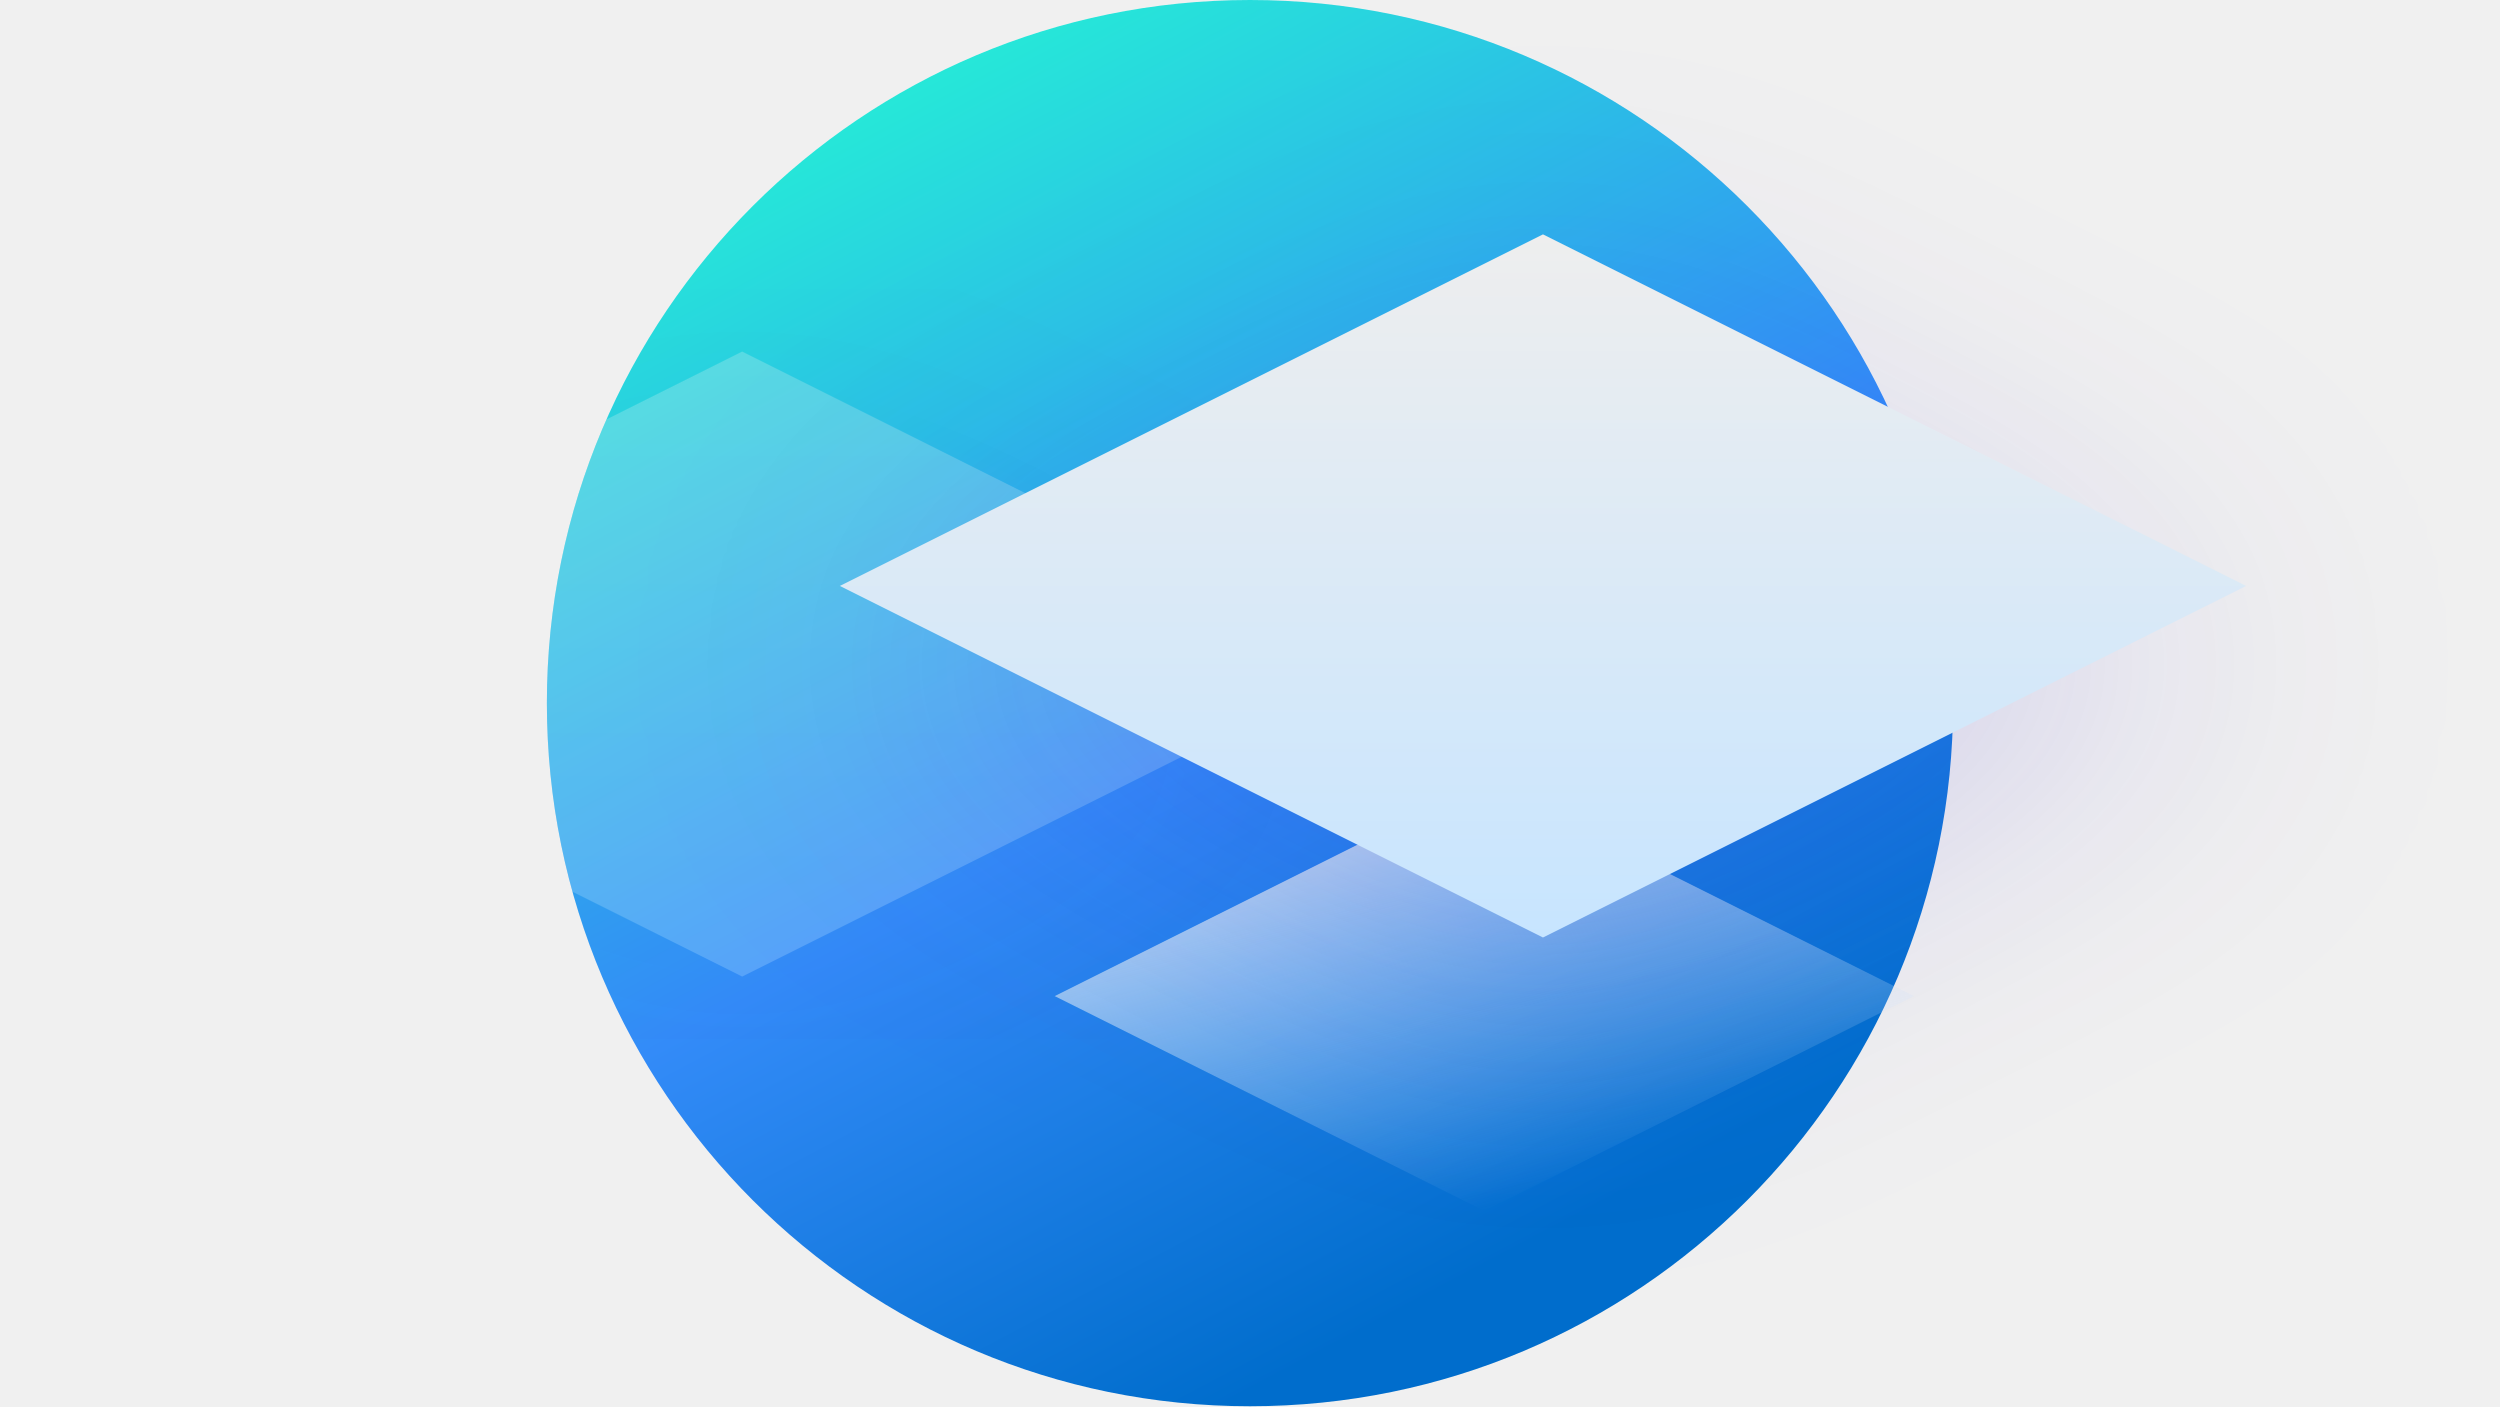
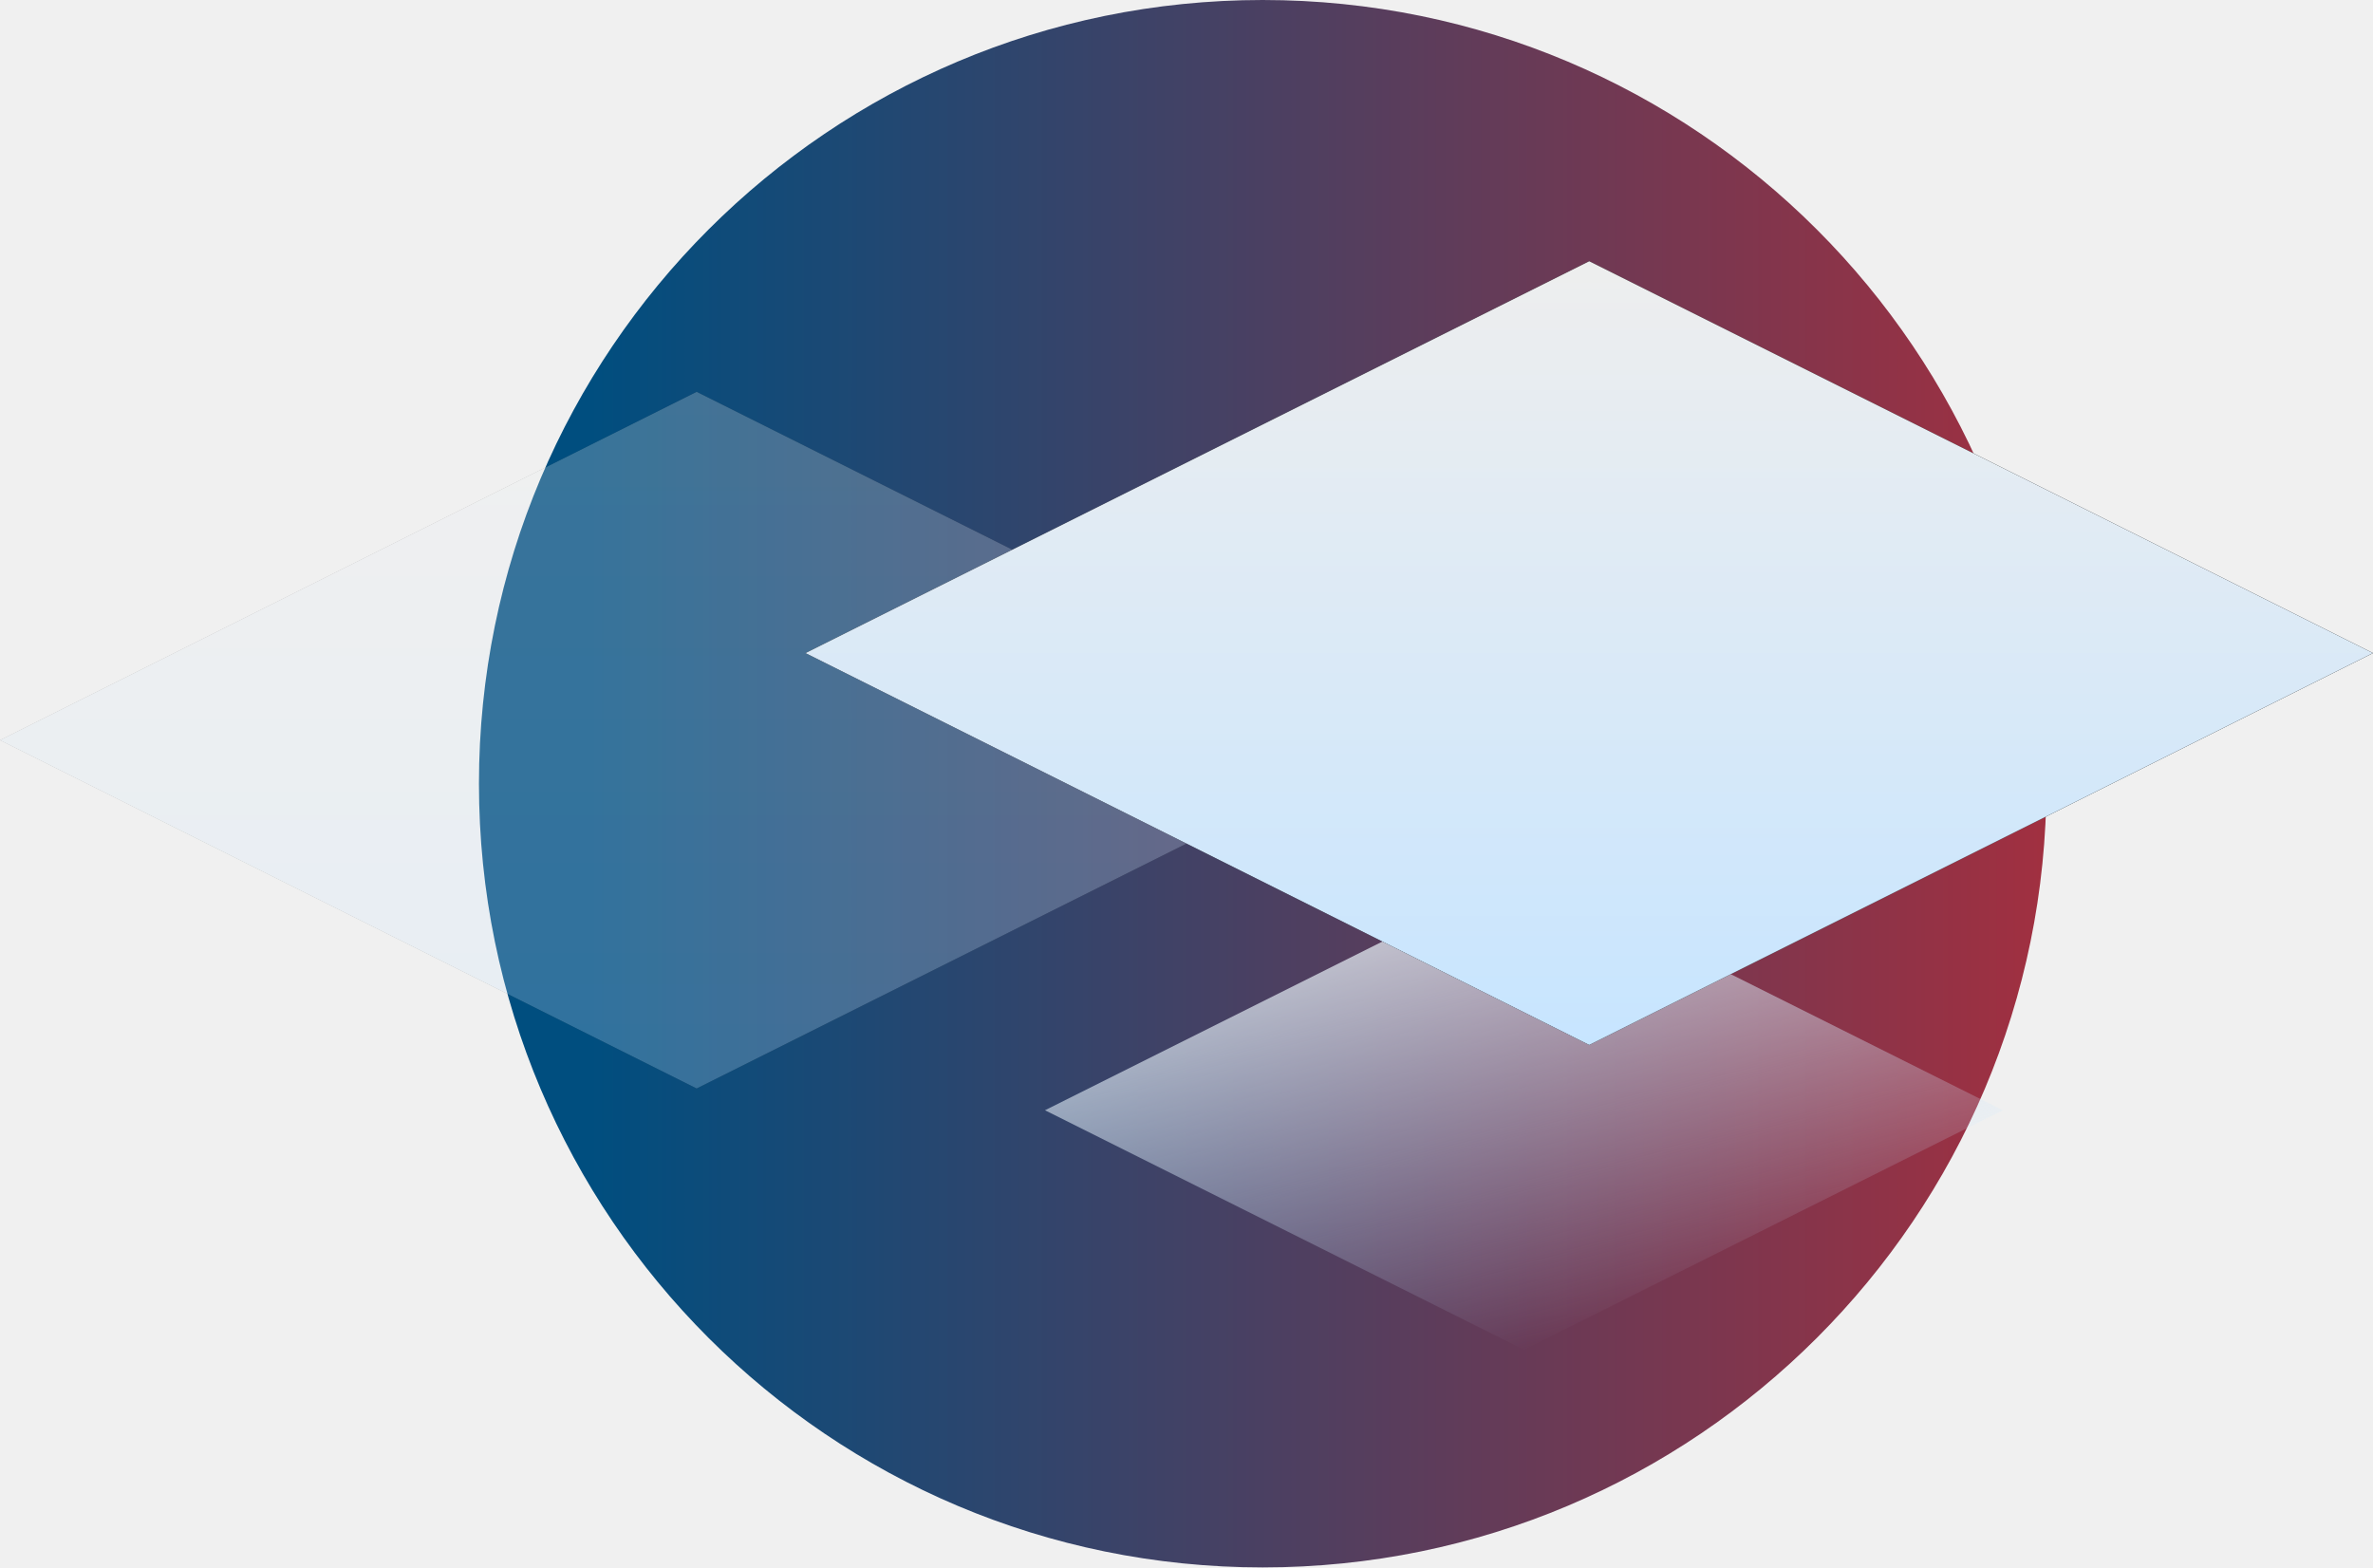
- <svg xmlns="http://www.w3.org/2000/svg" xmlns:xlink="http://www.w3.org/1999/xlink" width="128" height="72">
-   <defs>
-     <linearGradient x1="49.078%" y1="100%" x2="0%" y2="7.585%" id="b">
-       <stop stop-color="#006DCC" offset="0%" />
-       <stop stop-color="#338BF8" offset="39.97%" />
-       <stop stop-color="#23FAD2" offset="100%" />
-     </linearGradient>
-     <circle id="a" cx="36" cy="36" r="36" />
-     <linearGradient x1="50%" y1="0%" x2="50%" y2="100%" id="f">
-       <stop stop-color="#EEE" offset="0%" />
-       <stop stop-color="#C7E5FF" offset="100%" />
-     </linearGradient>
-     <path id="e" d="M10 18l-32 16 32 16 32-16z" />
-     <filter x="-40.6%" y="-68.8%" width="181.2%" height="262.5%" filterUnits="objectBoundingBox" id="d">
-       <feOffset dy="4" in="SourceAlpha" result="shadowOffsetOuter1" />
-       <feGaussianBlur stdDeviation="8" in="shadowOffsetOuter1" result="shadowBlurOuter1" />
-       <feColorMatrix values="0 0 0 0 0.208 0 0 0 0 0.145 0 0 0 0 0.827 0 0 0 0.16 0" in="shadowBlurOuter1" />
-     </filter>
-     <linearGradient x1="0%" y1="0%" x2="50%" y2="100%" id="g">
-       <stop stop-color="#EEE" offset="0%" />
-       <stop stop-color="#C7E5FF" stop-opacity="0" offset="100%" />
-     </linearGradient>
-     <path id="i" d="M36 0L0 18l36 18 36-18z" />
-     <filter x="-36.1%" y="-61.1%" width="172.2%" height="244.4%" filterUnits="objectBoundingBox" id="h">
-       <feOffset dy="4" in="SourceAlpha" result="shadowOffsetOuter1" />
-       <feGaussianBlur stdDeviation="8" in="shadowOffsetOuter1" result="shadowBlurOuter1" />
-       <feColorMatrix values="0 0 0 0 0.208 0 0 0 0 0.145 0 0 0 0 0.827 0 0 0 0.16 0" in="shadowBlurOuter1" />
-     </filter>
-   </defs>
-   <g fill="none" fill-rule="evenodd">
-     <g transform="translate(28)">
-       <mask id="c" fill="#fff">
-         <use xlink:href="#a" />
-       </mask>
-       <use fill="url(#b)" xlink:href="#a" />
-       <g opacity=".24" mask="url(#c)">
-         <use fill="#000" filter="url(#d)" xlink:href="#e" />
-         <use fill="url(#f)" xlink:href="#e" />
+ <svg xmlns="http://www.w3.org/2000/svg" version="1.1" id="Layer_1" x="0px" y="0px" viewBox="0 0 109 72" style="enable-background:new 0 0 109 72;" xml:space="preserve">
+   <style type="text/css">
+ 	.st0{fill:url(#a-2_1_);}
+ 	.st1{opacity:0.24;}
+ 	.st2{fill:url(#e-2_1_);}
+ 	.st3{fill:url(#SVGID_1_);}
+ 	.st4{fill:url(#i-2_1_);}
+ </style>
+   <linearGradient id="a-2_1_" gradientUnits="userSpaceOnUse" x1="-828.27" y1="7.25" x2="-827.228" y2="7.25" gradientTransform="matrix(72 0 0 72 59662 -486)">
+     <stop offset="0" style="stop-color:#004E7F" />
+     <stop offset="1" style="stop-color:#B32C39" />
+   </linearGradient>
+   <circle id="a-2" class="st0" cx="58" cy="36" r="36" />
+   <g>
+     <g class="st1">
+       <g>
+         <path id="e" d="M32,18L0,34l32,16l32-16L32,18z" />
      </g>
-     </g>
-     <path fill="url(#g)" d="M33 28L11 39l22 11 22-11z" transform="translate(43 12)" />
-     <g transform="translate(43 12)">
-       <use fill="#000" filter="url(#h)" xlink:href="#i" />
-       <use fill="url(#f)" xlink:href="#i" />
+       <linearGradient id="e-2_1_" gradientUnits="userSpaceOnUse" x1="-826.375" y1="15.184" x2="-826.375" y2="16.184" gradientTransform="matrix(64 0 0 32 52920 -468)">
+         <stop offset="0" style="stop-color:#EEEEEE" />
+         <stop offset="1" style="stop-color:#C7E5FF" />
+       </linearGradient>
+       <path id="e-2" class="st2" d="M32,18L0,34l32,16l32-16L32,18z" />
    </g>
  </g>
+   <linearGradient id="SVGID_1_" gradientUnits="userSpaceOnUse" x1="-820.708" y1="21.994" x2="-820.208" y2="22.994" gradientTransform="matrix(44 0 0 22 36168 -446)">
+     <stop offset="0" style="stop-color:#EEEEEE" />
+     <stop offset="1" style="stop-color:#C7E5FF;stop-opacity:0" />
+   </linearGradient>
+   <path class="st3" d="M70,40L48,51l22,11l22-11L70,40z" />
+   <g>
+     <path id="i" d="M73,12L37,30l36,18l36-18L73,12z" />
+   </g>
+   <linearGradient id="i-2_1_" gradientUnits="userSpaceOnUse" x1="-827.833" y1="13.5" x2="-827.833" y2="14.5" gradientTransform="matrix(72 0 0 36 59677 -474)">
+     <stop offset="0" style="stop-color:#EEEEEE" />
+     <stop offset="1" style="stop-color:#C7E5FF" />
+   </linearGradient>
+   <path id="i-2" class="st4" d="M73,12L37,30l36,18l36-18L73,12z" />
</svg>
